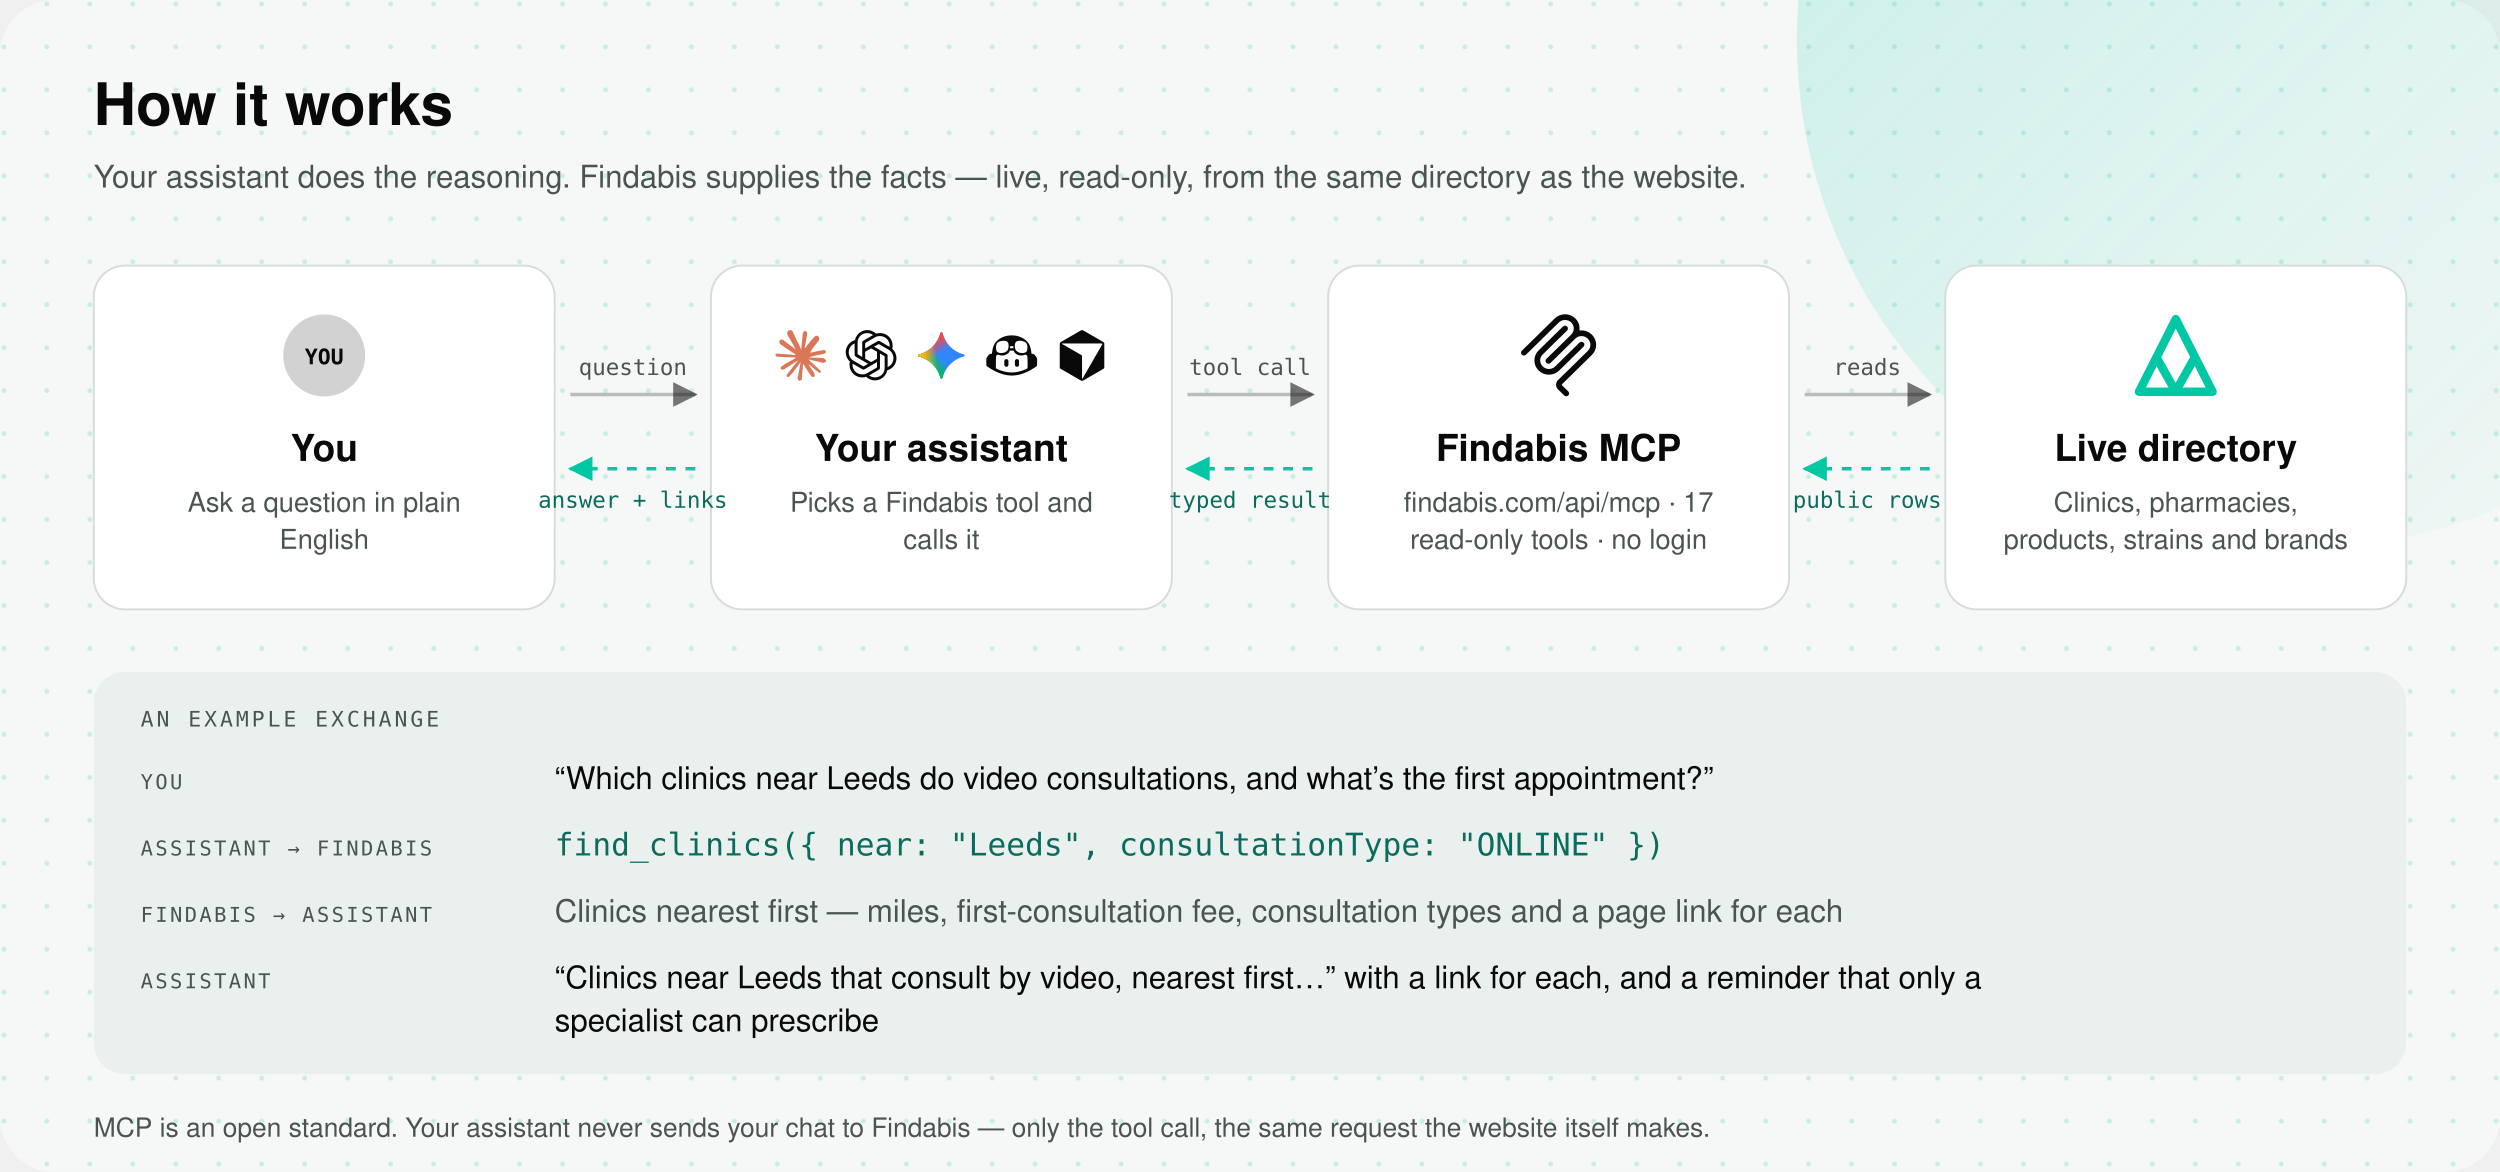
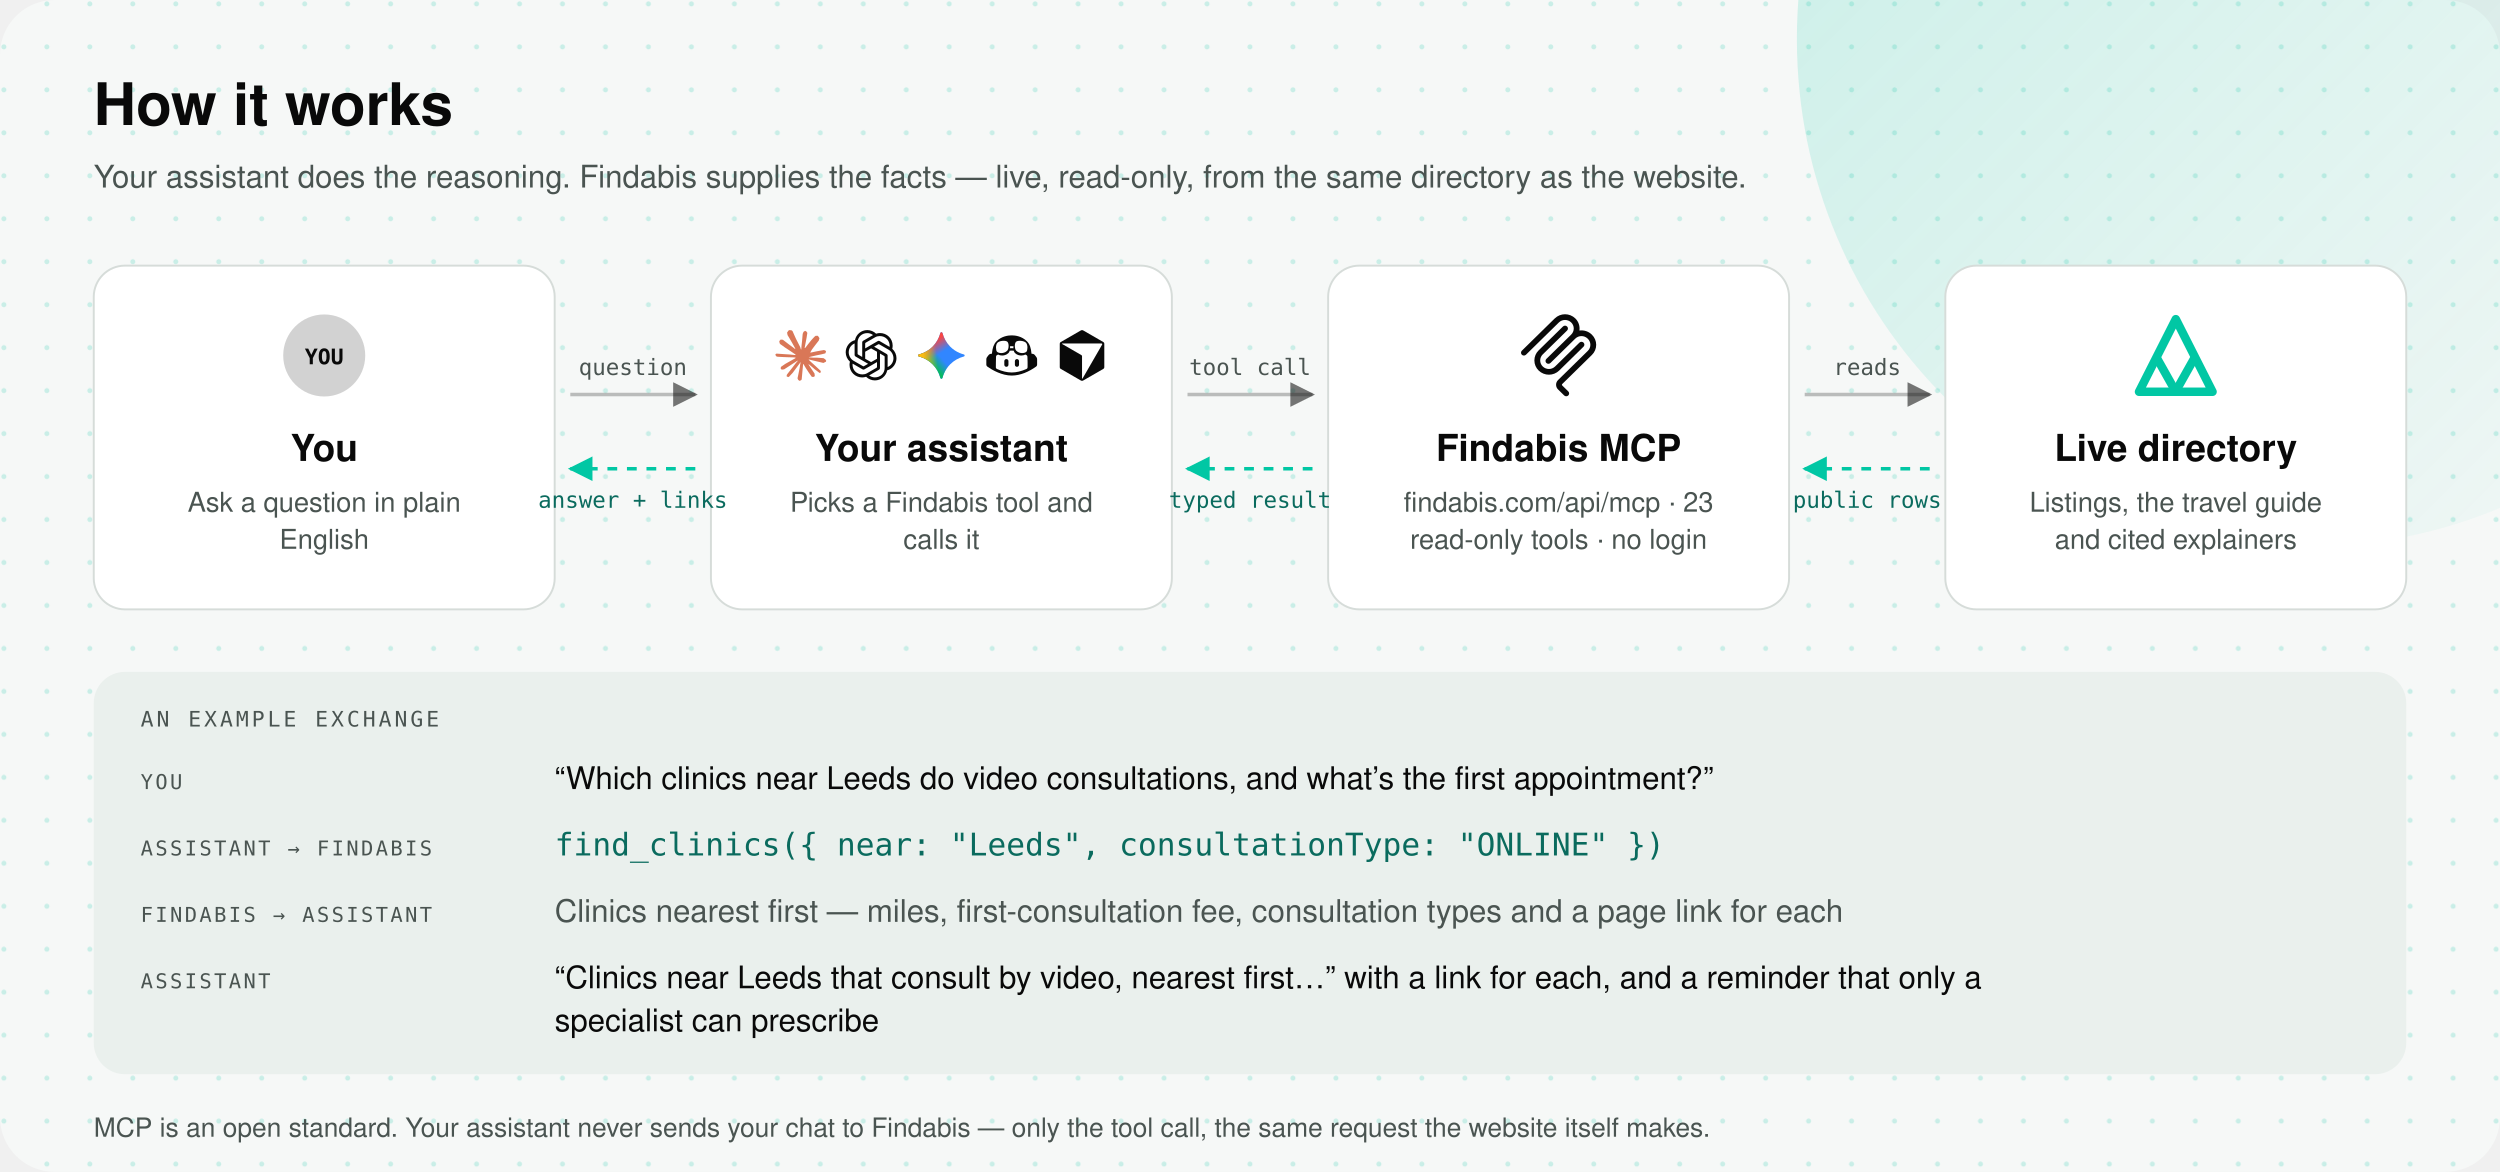
<svg xmlns="http://www.w3.org/2000/svg" xmlns:xlink="http://www.w3.org/1999/xlink" viewBox="0 0 1280 600" width="1280" height="600" role="img" aria-label="How the Findabis MCP works: you ask, your assistant calls a Findabis tool, the live directory answers, the assistant replies with links">
  <defs>
    <linearGradient gradientUnits="userSpaceOnUse" id="gem0" x1="7" x2="11" y1="15.5" y2="12">
      <stop stop-color="#08B962" />
      <stop offset="1" stop-color="#08B962" stop-opacity="0" />
    </linearGradient>
    <linearGradient gradientUnits="userSpaceOnUse" id="gem1" x1="8" x2="11.5" y1="5.5" y2="11">
      <stop stop-color="#F94543" />
      <stop offset="1" stop-color="#F94543" stop-opacity="0" />
    </linearGradient>
    <linearGradient gradientUnits="userSpaceOnUse" id="gem2" x1="3.5" x2="17.5" y1="13.5" y2="12">
      <stop stop-color="#FABC12" />
      <stop offset=".46" stop-color="#FABC12" stop-opacity="0" />
    </linearGradient>
    <symbol id="claude" viewBox="0 0 24 24">
      <path d="M4.709 15.955l4.72-2.647.08-.23-.08-.128H9.2l-.79-.048-2.698-.073-2.339-.097-2.266-.122-.571-.121L0 11.784l.055-.352.48-.321.686.06 1.52.103 2.278.158 1.652.097 2.449.255h.389l.055-.157-.134-.098-.103-.097-2.358-1.596-2.552-1.688-1.336-.972-.724-.491-.364-.462-.158-1.008.656-.722.881.06.225.061.893.686 1.908 1.476 2.491 1.833.365.304.145-.103.019-.073-.164-.274-1.355-2.446-1.446-2.49-.644-1.032-.17-.619a2.97 2.97 0 01-.104-.729L6.283.134 6.696 0l.996.134.42.364.62 1.414 1.002 2.229 1.555 3.03.456.898.243.832.091.255h.158V9.01l.128-1.706.237-2.095.23-2.695.08-.76.376-.91.747-.492.584.28.48.685-.067.444-.286 1.851-.559 2.903-.364 1.942h.212l.243-.242.985-1.306 1.652-2.064.73-.82.85-.904.547-.431h1.033l.76 1.129-.34 1.166-1.064 1.347-.881 1.142-1.264 1.7-.79 1.36.073.11.188-.02 2.856-.606 1.543-.28 1.841-.315.833.388.091.395-.328.807-1.969.486-2.309.462-3.439.813-.042.03.049.061 1.549.146.662.036h1.622l3.02.225.79.522.474.638-.079.485-1.215.62-1.64-.389-3.829-.91-1.312-.329h-.182v.11l1.093 1.068 2.006 1.81 2.509 2.33.127.578-.322.455-.34-.049-2.205-1.657-.851-.747-1.926-1.62h-.128v.17l.444.649 2.345 3.521.122 1.08-.17.353-.608.213-.668-.122-1.374-1.925-1.415-2.167-1.143-1.943-.14.08-.674 7.254-.316.37-.729.28-.607-.461-.322-.747.322-1.476.389-1.924.315-1.53.286-1.9.17-.632-.012-.042-.14.018-1.434 1.967-2.18 2.945-1.726 1.845-.414.164-.717-.37.067-.662.401-.589 2.388-3.036 1.44-1.882.93-1.086-.006-.158h-.055L4.132 18.56l-1.13.146-.487-.456.061-.746.231-.243 1.908-1.312-.006.006z" fill="#D97757" />
    </symbol>
    <symbol id="openai" viewBox="0 0 24 24">
      <g fill-rule="evenodd">
        <path d="M9.205 8.658v-2.26c0-.19.072-.333.238-.428l4.543-2.616c.619-.357 1.356-.523 2.117-.523 2.854 0 4.662 2.212 4.662 4.566 0 .167 0 .357-.024.547l-4.71-2.759a.797.797 0 00-.856 0l-5.97 3.473zm10.609 8.8V12.06c0-.333-.143-.57-.429-.737l-5.97-3.473 1.95-1.118a.433.433 0 01.476 0l4.543 2.617c1.309.76 2.189 2.378 2.189 3.948 0 1.808-1.07 3.473-2.76 4.163zM7.802 12.703l-1.95-1.142c-.167-.095-.239-.238-.239-.428V5.899c0-2.545 1.95-4.472 4.591-4.472 1 0 1.927.333 2.712.928L8.23 5.067c-.285.166-.428.404-.428.737v6.898zM12 15.128l-2.795-1.57v-3.33L12 8.658l2.795 1.57v3.33L12 15.128zm1.796 7.23c-1 0-1.927-.332-2.712-.927l4.686-2.712c.285-.166.428-.404.428-.737v-6.898l1.974 1.142c.167.095.238.238.238.428v5.233c0 2.545-1.974 4.472-4.614 4.472zm-5.637-5.303l-4.544-2.617c-1.308-.761-2.188-2.378-2.188-3.948A4.482 4.482 0 014.21 6.327v5.423c0 .333.143.571.428.738l5.947 3.449-1.95 1.118a.432.432 0 01-.476 0zm-.262 3.9c-2.688 0-4.662-2.021-4.662-4.519 0-.19.024-.38.047-.57l4.686 2.71c.286.167.571.167.856 0l5.97-3.448v2.26c0 .19-.07.333-.237.428l-4.543 2.616c-.619.357-1.356.523-2.117.523zm5.899 2.83a5.947 5.947 0 005.827-4.756C22.287 18.339 24 15.84 24 13.296c0-1.665-.713-3.282-1.998-4.448.119-.5.19-.999.19-1.498 0-3.401-2.759-5.947-5.946-5.947-.642 0-1.26.095-1.88.31A5.962 5.962 0 0010.205 0a5.947 5.947 0 00-5.827 4.757C1.713 5.447 0 7.945 0 10.49c0 1.666.713 3.283 1.998 4.448-.119.5-.19 1-.19 1.499 0 3.401 2.759 5.946 5.946 5.946.642 0 1.26-.095 1.88-.309a5.96 5.96 0 004.162 1.713z" />
      </g>
    </symbol>
    <symbol id="gemini" viewBox="0 0 24 24">
      <path d="M20.616 10.835a14.147 14.147 0 01-4.45-3.001 14.111 14.111 0 01-3.678-6.452.503.503 0 00-.975 0 14.134 14.134 0 01-3.679 6.452 14.155 14.155 0 01-4.45 3.001c-.65.28-1.318.505-2.002.678a.502.502 0 000 .975c.684.172 1.35.397 2.002.677a14.147 14.147 0 014.45 3.001 14.112 14.112 0 013.679 6.453.502.502 0 00.975 0c.172-.685.397-1.351.677-2.003a14.145 14.145 0 013.001-4.45 14.113 14.113 0 016.453-3.678.503.503 0 000-.975 13.245 13.245 0 01-2.003-.678z" fill="#3186FF" />
      <path d="M20.616 10.835a14.147 14.147 0 01-4.45-3.001 14.111 14.111 0 01-3.678-6.452.503.503 0 00-.975 0 14.134 14.134 0 01-3.679 6.452 14.155 14.155 0 01-4.45 3.001c-.65.28-1.318.505-2.002.678a.502.502 0 000 .975c.684.172 1.35.397 2.002.677a14.147 14.147 0 014.45 3.001 14.112 14.112 0 013.679 6.453.502.502 0 00.975 0c.172-.685.397-1.351.677-2.003a14.145 14.145 0 013.001-4.45 14.113 14.113 0 016.453-3.678.503.503 0 000-.975 13.245 13.245 0 01-2.003-.678z" fill="url(#gem0)" />
      <path d="M20.616 10.835a14.147 14.147 0 01-4.45-3.001 14.111 14.111 0 01-3.678-6.452.503.503 0 00-.975 0 14.134 14.134 0 01-3.679 6.452 14.155 14.155 0 01-4.45 3.001c-.65.28-1.318.505-2.002.678a.502.502 0 000 .975c.684.172 1.35.397 2.002.677a14.147 14.147 0 014.45 3.001 14.112 14.112 0 013.679 6.453.502.502 0 00.975 0c.172-.685.397-1.351.677-2.003a14.145 14.145 0 013.001-4.45 14.113 14.113 0 016.453-3.678.503.503 0 000-.975 13.245 13.245 0 01-2.003-.678z" fill="url(#gem1)" />
      <path d="M20.616 10.835a14.147 14.147 0 01-4.45-3.001 14.111 14.111 0 01-3.678-6.452.503.503 0 00-.975 0 14.134 14.134 0 01-3.679 6.452 14.155 14.155 0 01-4.45 3.001c-.65.28-1.318.505-2.002.678a.502.502 0 000 .975c.684.172 1.35.397 2.002.677a14.147 14.147 0 014.45 3.001 14.112 14.112 0 013.679 6.453.502.502 0 00.975 0c.172-.685.397-1.351.677-2.003a14.145 14.145 0 013.001-4.45 14.113 14.113 0 016.453-3.678.503.503 0 000-.975 13.245 13.245 0 01-2.003-.678z" fill="url(#gem2)" />
    </symbol>
    <symbol id="copilot" viewBox="0 0 24 24">
      <g fill-rule="evenodd">
        <path d="M19.245 5.364c1.322 1.36 1.877 3.216 2.11 5.817.622 0 1.2.135 1.592.654l.73.964c.21.278.323.61.323.955v2.62c0 .339-.173.669-.453.868C20.239 19.602 16.157 21.5 12 21.5c-4.6 0-9.205-2.583-11.547-4.258-.28-.2-.452-.53-.453-.868v-2.62c0-.345.113-.679.321-.956l.73-.963c.392-.517.974-.654 1.593-.654l.029-.297c.25-2.446.81-4.213 2.082-5.52 2.461-2.54 5.71-2.851 7.146-2.864h.198c1.436.013 4.685.323 7.146 2.864zm-7.244 4.328c-.284 0-.613.016-.962.05-.123.447-.305.85-.57 1.108-1.05 1.023-2.316 1.18-2.994 1.18-.638 0-1.306-.13-1.851-.464-.516.165-1.012.403-1.044.996a65.882 65.882 0 00-.063 2.884l-.002.48c-.002.563-.005 1.126-.013 1.69.002.326.204.63.51.765 2.482 1.102 4.83 1.657 6.99 1.657 2.156 0 4.504-.555 6.985-1.657a.854.854 0 00.51-.766c.03-1.682.006-3.372-.076-5.053-.031-.596-.528-.83-1.046-.996-.546.333-1.212.464-1.85.464-.677 0-1.942-.157-2.993-1.18-.266-.258-.447-.661-.57-1.108-.32-.032-.64-.049-.96-.05zm-2.525 4.013c.539 0 .976.426.976.95v1.753c0 .525-.437.95-.976.95a.964.964 0 01-.976-.95v-1.752c0-.525.437-.951.976-.951zm5 0c.539 0 .976.426.976.95v1.753c0 .525-.437.95-.976.95a.964.964 0 01-.976-.95v-1.752c0-.525.437-.951.976-.951zM7.635 5.087c-1.05.102-1.935.438-2.385.906-.975 1.037-.765 3.668-.21 4.224.405.394 1.17.657 1.995.657h.09c.649-.013 1.785-.176 2.73-1.11.435-.41.705-1.433.675-2.47-.03-.834-.27-1.52-.63-1.813-.39-.336-1.275-.482-2.265-.394zm6.465.394c-.36.292-.6.98-.63 1.813-.03 1.037.24 2.06.675 2.47.968.957 2.136 1.104 2.776 1.11h.044c.825 0 1.59-.263 1.995-.657.555-.556.765-3.187-.21-4.224-.45-.468-1.335-.804-2.385-.906-.99-.088-1.875.058-2.265.394zM12 7.615c-.24 0-.525.015-.84.044.03.16.045.336.06.526l-.001.159a2.94 2.94 0 01-.014.25c.225-.022.425-.027.612-.028h.366c.187 0 .387.006.612.028-.015-.146-.015-.277-.015-.409.015-.19.03-.365.06-.526a9.29 9.29 0 00-.84-.044z" />
      </g>
    </symbol>
    <symbol id="cursor" viewBox="0 0 24 24">
      <g fill-rule="evenodd">
        <path d="M22.106 5.68L12.5.135a.998.998 0 00-.998 0L1.893 5.68a.84.84 0 00-.419.726v11.186c0 .3.16.577.42.727l9.607 5.547a.999.999 0 00.998 0l9.608-5.547a.84.84 0 00.42-.727V6.407a.84.84 0 00-.42-.726zm-.603 1.176L12.228 22.92c-.063.108-.228.064-.228-.061V12.34a.59.59 0 00-.295-.51l-9.11-5.26c-.107-.062-.063-.228.062-.228h18.55c.264 0 .428.286.296.514z" />
      </g>
    </symbol>
    <symbol id="mcp" viewBox="0 0 24 24">
      <g fill-rule="evenodd">
        <path d="M15.688 2.343a2.588 2.588 0 00-3.61 0l-9.626 9.44a.863.863 0 01-1.203 0 .823.823 0 010-1.18l9.626-9.44a4.313 4.313 0 016.016 0 4.116 4.116 0 011.204 3.54 4.3 4.3 0 013.609 1.18l.05.05a4.115 4.115 0 010 5.9l-8.706 8.537a.274.274 0 000 .393l1.788 1.754a.823.823 0 010 1.18.863.863 0 01-1.203 0l-1.788-1.753a1.92 1.92 0 010-2.754l8.706-8.538a2.47 2.47 0 000-3.54l-.05-.049a2.588 2.588 0 00-3.607-.003l-7.172 7.034-.002.002-.098.097a.863.863 0 01-1.204 0 .823.823 0 010-1.18l7.273-7.133a2.47 2.47 0 00-.003-3.537z" />
        <path d="M14.485 4.703a.823.823 0 000-1.18.863.863 0 00-1.204 0l-7.119 6.982a4.115 4.115 0 000 5.9 4.314 4.314 0 006.016 0l7.12-6.982a.823.823 0 000-1.18.863.863 0 00-1.204 0l-7.119 6.982a2.588 2.588 0 01-3.61 0 2.47 2.47 0 010-3.54l7.12-6.982z" />
      </g>
    </symbol>
    <symbol id="fb" viewBox="0 0 563.95 557.57">
      <path d="M534.72,557.57H29.23A29.24,29.24,0,0,1,3.15,515.14L255.89,16a29.24,29.24,0,0,1,52.16,0L560.8,515.14a29.24,29.24,0,0,1-26.08,42.43ZM76.79,499.12H487.16L282,93.93Z" />
      <rect x="186.25" y="274.42" width="58.47" height="271.33" transform="translate(-173.33 158.23) rotate(-29.35)" />
      <rect x="210.66" y="380.86" width="271.33" height="58.47" transform="translate(-180.88 510.94) rotate(-60.65)" />
    </symbol>
    <pattern id="dots" width="22" height="22" patternUnits="userSpaceOnUse">
      <circle cx="2" cy="2" r="1.3" fill="#01c7a4" fill-opacity=".18" />
    </pattern>
    <linearGradient id="glow" x1="0" y1="0" x2="1" y2="1">
      <stop offset="0" stop-color="#01c7a4" stop-opacity=".2" />
      <stop offset="1" stop-color="#01c7a4" stop-opacity="0" />
    </linearGradient>
    <marker id="arr" viewBox="0 0 10 10" refX="9" refY="5" markerWidth="7" markerHeight="7" orient="auto">
      <path d="M0 0L10 5L0 10z" fill="#090909" fill-opacity="0.55" />
    </marker>
    <marker id="arrT" viewBox="0 0 10 10" refX="9" refY="5" markerWidth="7" markerHeight="7" orient="auto">
      <path d="M0 0L10 5L0 10z" fill="#01c7a4" />
    </marker>
  </defs>
  <rect width="1280" height="600" rx="28" fill="#f6f8f7" />
  <rect width="1280" height="600" rx="28" fill="url(#dots)" />
  <circle cx="1180" cy="20" r="260" fill="url(#glow)" />
  <text x="48" y="64" font-size="30" fill="#090909" text-anchor="start" font-family="-apple-system,'Segoe UI',Helvetica,Arial,sans-serif" font-weight="700">How it works</text>
  <text x="48" y="96" font-size="16" fill="#4a5451" text-anchor="start" font-family="-apple-system,'Segoe UI',Helvetica,Arial,sans-serif">Your assistant does the reasoning. Findabis supplies the facts — live, read-only, from the same directory as the website.</text>
  <rect x="48" y="136" width="236" height="176" rx="16" fill="#ffffff" fill-opacity="1" stroke="#d6dcd9" stroke-width="1" stroke-opacity="1" />
  <circle cx="166.0" cy="182" r="21" fill="#090909" fill-opacity="0.18" />
  <text x="166.0" y="186.5" font-size="11" fill="#090909" text-anchor="middle" font-family="ui-monospace,SFMono-Regular,Menlo,Consolas,monospace" font-weight="700">YOU</text>
  <text x="166.0" y="236" font-size="19" fill="#090909" text-anchor="middle" font-family="-apple-system,'Segoe UI',Helvetica,Arial,sans-serif" font-weight="700">You</text>
  <text x="166.0" y="262" font-size="14" fill="#4a5451" text-anchor="middle" font-family="-apple-system,'Segoe UI',Helvetica,Arial,sans-serif">Ask a question in plain</text>
  <text x="166.0" y="281" font-size="14" fill="#4a5451" text-anchor="middle" font-family="-apple-system,'Segoe UI',Helvetica,Arial,sans-serif">English</text>
  <rect x="364" y="136" width="236" height="176" rx="16" fill="#ffffff" fill-opacity="1" stroke="#d6dcd9" stroke-width="1" stroke-opacity="1" />
  <use href="#claude" xlink:href="#claude" x="397.0" y="169" width="26" height="26" />
  <use href="#openai" xlink:href="#openai" x="433.0" y="169" width="26" height="26" fill="#090909" />
  <use href="#gemini" xlink:href="#gemini" x="469.0" y="169" width="26" height="26" />
  <use href="#copilot" xlink:href="#copilot" x="505.0" y="169" width="26" height="26" fill="#090909" />
  <use href="#cursor" xlink:href="#cursor" x="541.0" y="169" width="26" height="26" fill="#090909" />
  <text x="482.0" y="236" font-size="19" fill="#090909" text-anchor="middle" font-family="-apple-system,'Segoe UI',Helvetica,Arial,sans-serif" font-weight="700">Your assistant</text>
  <text x="482.0" y="262" font-size="14" fill="#4a5451" text-anchor="middle" font-family="-apple-system,'Segoe UI',Helvetica,Arial,sans-serif">Picks a Findabis tool and</text>
  <text x="482.0" y="281" font-size="14" fill="#4a5451" text-anchor="middle" font-family="-apple-system,'Segoe UI',Helvetica,Arial,sans-serif">calls it</text>
  <rect x="680" y="136" width="236" height="176" rx="16" fill="#ffffff" fill-opacity="1" stroke="#d6dcd9" stroke-width="1" stroke-opacity="1" />
  <use href="#mcp" xlink:href="#mcp" x="777.0" y="161" width="42" height="42" fill="#090909" />
  <text x="798.0" y="236" font-size="19" fill="#090909" text-anchor="middle" font-family="-apple-system,'Segoe UI',Helvetica,Arial,sans-serif" font-weight="700">Findabis MCP</text>
-   <text x="798.0" y="262" font-size="14" fill="#4a5451" text-anchor="middle" font-family="-apple-system,'Segoe UI',Helvetica,Arial,sans-serif">findabis.com/api/mcp · 17</text>
+   <text x="798.0" y="262" font-size="14" fill="#4a5451" text-anchor="middle" font-family="-apple-system,'Segoe UI',Helvetica,Arial,sans-serif">findabis.com/api/mcp · 23</text>
  <text x="798.0" y="281" font-size="14" fill="#4a5451" text-anchor="middle" font-family="-apple-system,'Segoe UI',Helvetica,Arial,sans-serif">read-only tools · no login</text>
  <rect x="996" y="136" width="236" height="176" rx="16" fill="#ffffff" fill-opacity="1" stroke="#d6dcd9" stroke-width="1" stroke-opacity="1" />
  <use href="#fb" xlink:href="#fb" x="1093.0" y="161" width="42" height="42" fill="#01c7a4" />
  <text x="1114.0" y="236" font-size="19" fill="#090909" text-anchor="middle" font-family="-apple-system,'Segoe UI',Helvetica,Arial,sans-serif" font-weight="700">Live directory</text>
-   <text x="1114.0" y="262" font-size="14" fill="#4a5451" text-anchor="middle" font-family="-apple-system,'Segoe UI',Helvetica,Arial,sans-serif">Clinics, pharmacies,</text>
-   <text x="1114.0" y="281" font-size="14" fill="#4a5451" text-anchor="middle" font-family="-apple-system,'Segoe UI',Helvetica,Arial,sans-serif">products, strains and brands</text>
+   <text x="1114.0" y="262" font-size="14" fill="#4a5451" text-anchor="middle" font-family="-apple-system,'Segoe UI',Helvetica,Arial,sans-serif">Listings, the travel guide</text>
+   <text x="1114.0" y="281" font-size="14" fill="#4a5451" text-anchor="middle" font-family="-apple-system,'Segoe UI',Helvetica,Arial,sans-serif">and cited explainers</text>
  <line x1="292" y1="202" x2="356" y2="202" stroke="#090909" stroke-width="1.8" stroke-opacity="0.25" marker-end="url(#arr)" />
  <text x="324.0" y="192" font-size="11.5" fill="#4a5451" text-anchor="middle" font-family="ui-monospace,SFMono-Regular,Menlo,Consolas,monospace">question</text>
  <line x1="356" y1="240" x2="292" y2="240" stroke="#01c7a4" stroke-width="1.8" stroke-dasharray="5 5" marker-end="url(#arrT)" />
  <text x="324.0" y="260" font-size="11.5" fill="#0a6b5e" text-anchor="middle" font-family="ui-monospace,SFMono-Regular,Menlo,Consolas,monospace">answer + links</text>
  <line x1="608" y1="202" x2="672" y2="202" stroke="#090909" stroke-width="1.8" stroke-opacity="0.25" marker-end="url(#arr)" />
  <text x="640.0" y="192" font-size="11.5" fill="#4a5451" text-anchor="middle" font-family="ui-monospace,SFMono-Regular,Menlo,Consolas,monospace">tool call</text>
  <line x1="672" y1="240" x2="608" y2="240" stroke="#01c7a4" stroke-width="1.8" stroke-dasharray="5 5" marker-end="url(#arrT)" />
  <text x="640.0" y="260" font-size="11.5" fill="#0a6b5e" text-anchor="middle" font-family="ui-monospace,SFMono-Regular,Menlo,Consolas,monospace">typed result</text>
  <line x1="924" y1="202" x2="988" y2="202" stroke="#090909" stroke-width="1.8" stroke-opacity="0.25" marker-end="url(#arr)" />
  <text x="956.0" y="192" font-size="11.5" fill="#4a5451" text-anchor="middle" font-family="ui-monospace,SFMono-Regular,Menlo,Consolas,monospace">reads</text>
  <line x1="988" y1="240" x2="924" y2="240" stroke="#01c7a4" stroke-width="1.8" stroke-dasharray="5 5" marker-end="url(#arrT)" />
  <text x="956.0" y="260" font-size="11.5" fill="#0a6b5e" text-anchor="middle" font-family="ui-monospace,SFMono-Regular,Menlo,Consolas,monospace">public rows</text>
  <rect x="48" y="344" width="1184" height="206" rx="16" fill="#eaf0ed" fill-opacity="1" />
  <text x="72" y="372" font-size="11" fill="#4a5451" text-anchor="start" font-family="ui-monospace,SFMono-Regular,Menlo,Consolas,monospace" letter-spacing="1.5">AN EXAMPLE EXCHANGE</text>
  <text x="72" y="404" font-size="10.5" fill="#4a5451" text-anchor="start" font-family="ui-monospace,SFMono-Regular,Menlo,Consolas,monospace" letter-spacing="1.2">YOU</text>
  <text x="284" y="404" font-size="16" fill="#090909" text-anchor="start" font-family="-apple-system,'Segoe UI',Helvetica,Arial,sans-serif">“Which clinics near Leeds do video consultations, and what’s the first appointment?”</text>
  <text x="72" y="438" font-size="10.5" fill="#4a5451" text-anchor="start" font-family="ui-monospace,SFMono-Regular,Menlo,Consolas,monospace" letter-spacing="1.2">ASSISTANT → FINDABIS</text>
  <text x="284" y="438" font-size="16" fill="#0a6b5e" text-anchor="start" font-family="ui-monospace,SFMono-Regular,Menlo,Consolas,monospace">find_clinics({ near: "Leeds", consultationType: "ONLINE" })</text>
  <text x="72" y="472" font-size="10.5" fill="#4a5451" text-anchor="start" font-family="ui-monospace,SFMono-Regular,Menlo,Consolas,monospace" letter-spacing="1.2">FINDABIS → ASSISTANT</text>
  <text x="284" y="472" font-size="16" fill="#4a5451" text-anchor="start" font-family="-apple-system,'Segoe UI',Helvetica,Arial,sans-serif">Clinics nearest first — miles, first-consultation fee, consultation types and a page link for each</text>
  <text x="72" y="506" font-size="10.5" fill="#4a5451" text-anchor="start" font-family="ui-monospace,SFMono-Regular,Menlo,Consolas,monospace" letter-spacing="1.2">ASSISTANT</text>
  <text x="284" y="506" font-size="16" fill="#090909" text-anchor="start" font-family="-apple-system,'Segoe UI',Helvetica,Arial,sans-serif">“Clinics near Leeds that consult by video, nearest first…” with a link for each, and a reminder that only a</text>
  <text x="284" y="528" font-size="16" fill="#090909" text-anchor="start" font-family="-apple-system,'Segoe UI',Helvetica,Arial,sans-serif">specialist can prescribe</text>
  <text x="48" y="582" font-size="13.5" fill="#4a5451" text-anchor="start" font-family="-apple-system,'Segoe UI',Helvetica,Arial,sans-serif">MCP is an open standard. Your assistant never sends your chat to Findabis — only the tool call, the same request the website itself makes.</text>
</svg>
